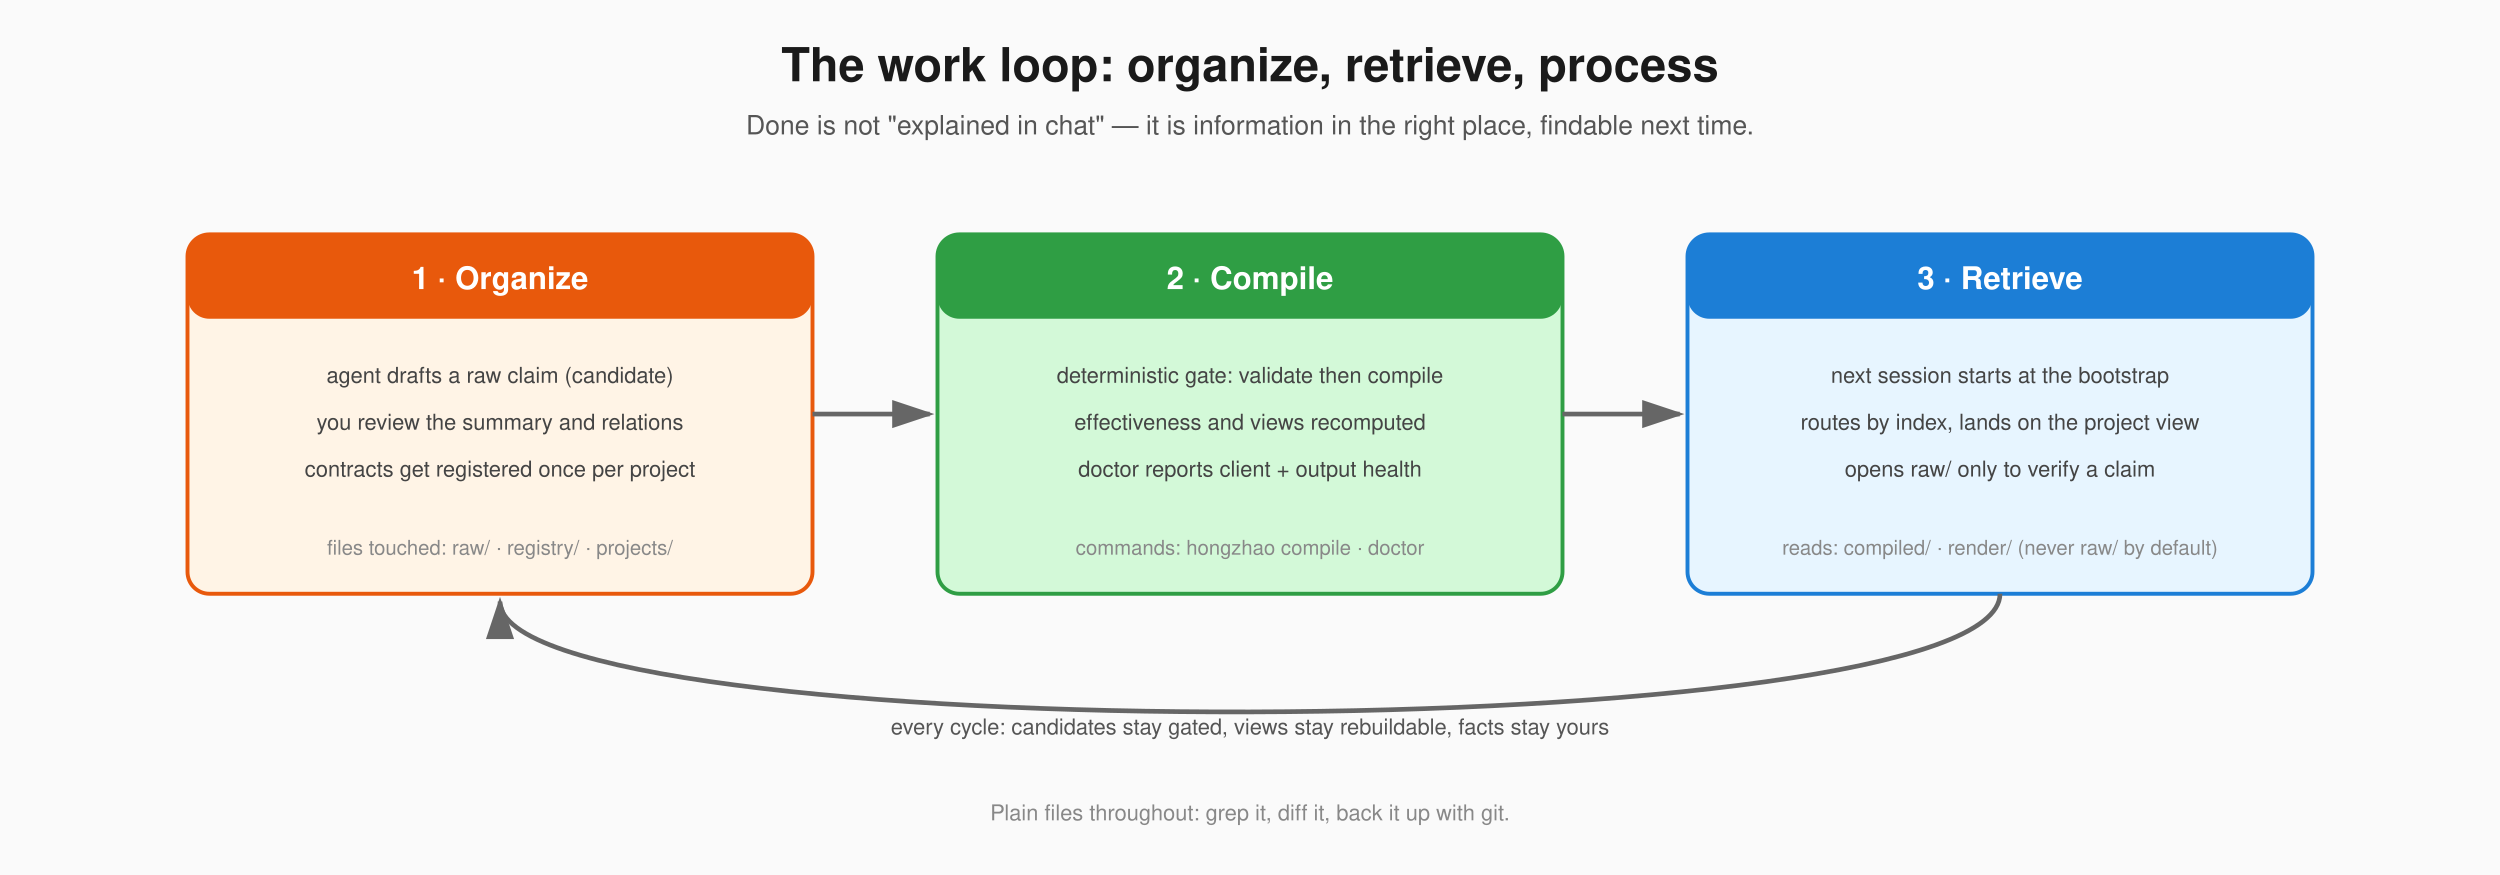
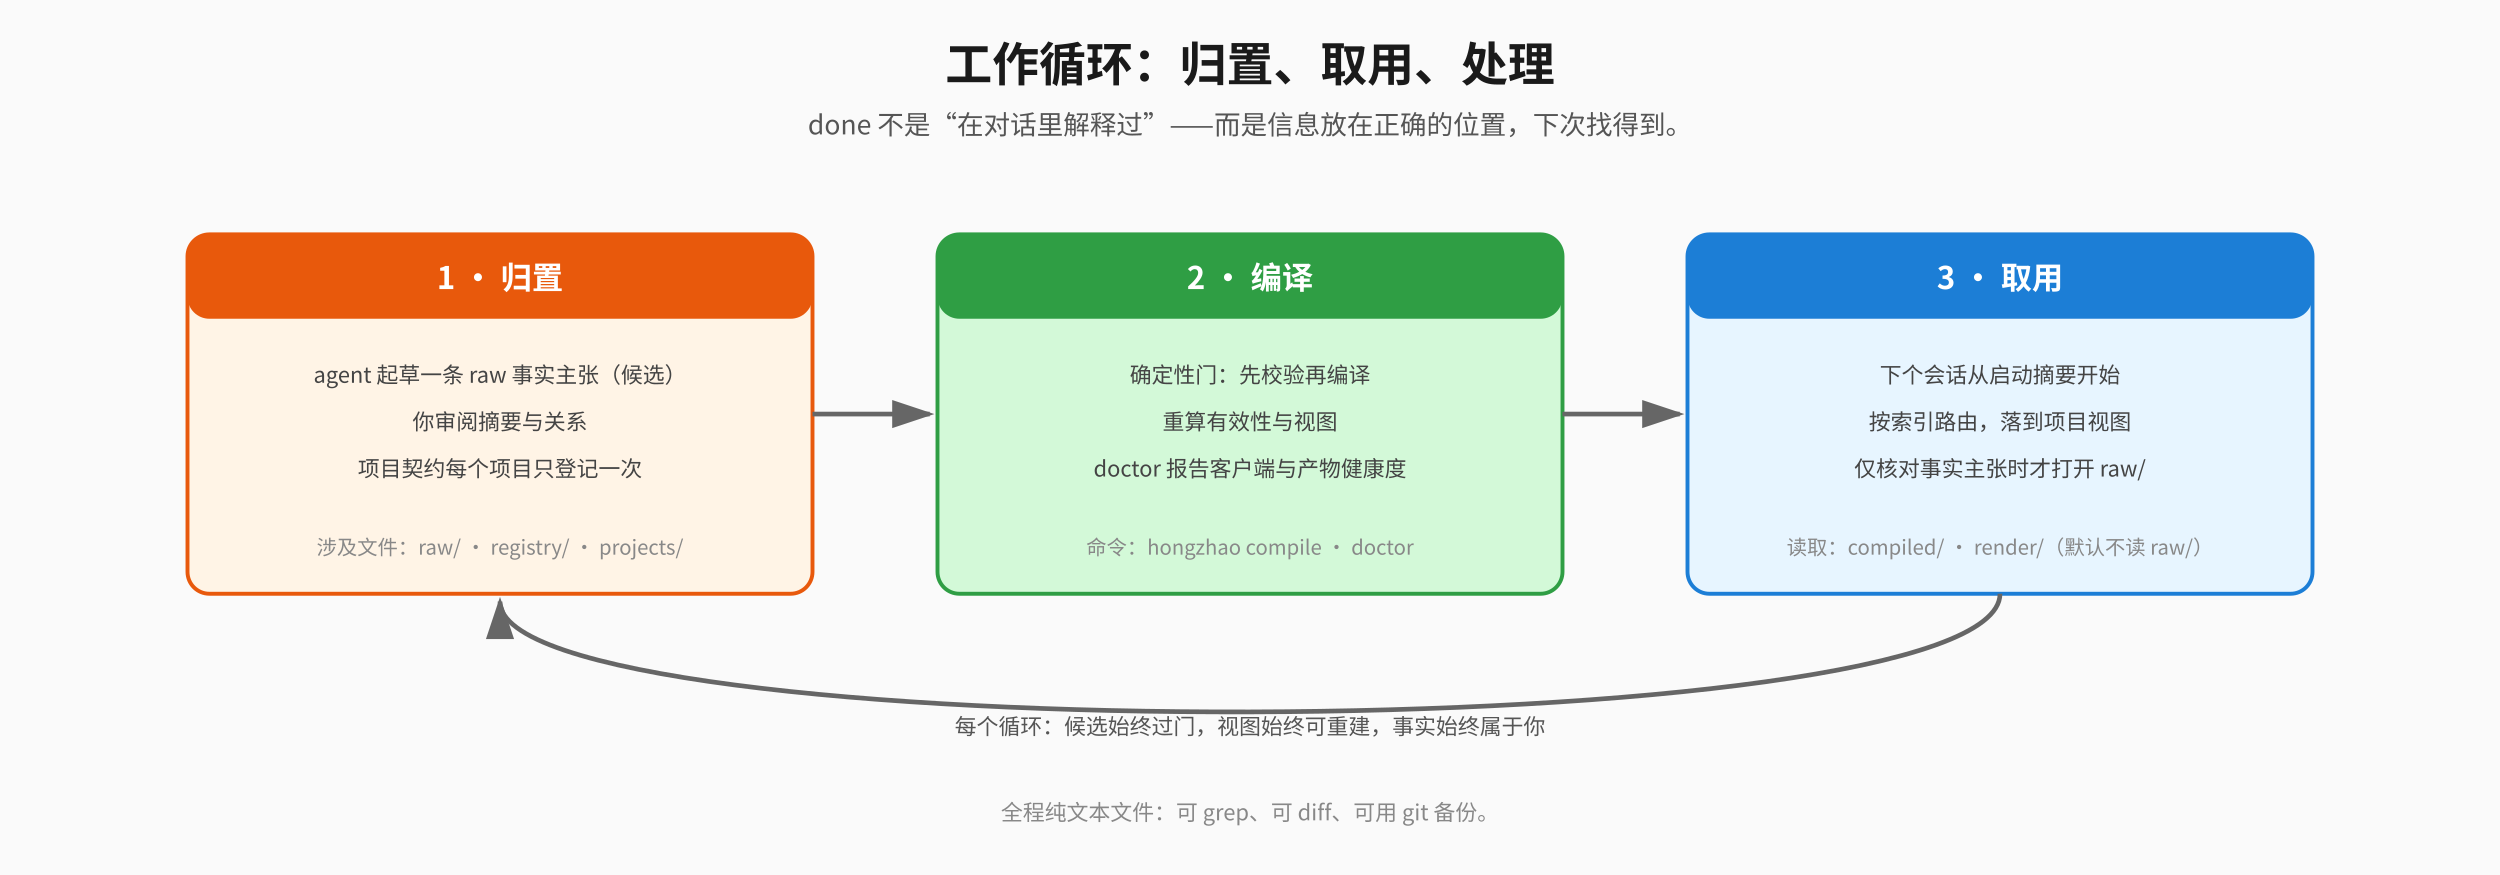
- <svg xmlns="http://www.w3.org/2000/svg" viewBox="0 0 1600 560" font-family="Helvetica,Arial,sans-serif">
+ <svg xmlns="http://www.w3.org/2000/svg" viewBox="0 0 1600 560" font-family="'PingFang SC','Noto Sans CJK SC','Hiragino Sans GB',Helvetica,Arial,sans-serif">
  <rect width="1600" height="560" fill="#fafafa" />
-   <text x="800" y="52" text-anchor="middle" font-size="30" font-weight="bold" fill="#1a1a1a">The work loop: organize, retrieve, process</text>
-   <text x="800" y="86" text-anchor="middle" font-size="17" fill="#555">Done is not "explained in chat" — it is information in the right place, findable next time.</text>
+   <text x="800" y="52" text-anchor="middle" font-size="30" font-weight="bold" fill="#1a1a1a">工作循环：归置、取用、处理</text>
+   <text x="800" y="86" text-anchor="middle" font-size="17" fill="#555">done 不是“在对话里解释过”——而是信息放在正确的位置，下次找得到。</text>
  <g>
    <rect x="120" y="150" width="400" height="230" rx="14" fill="#fff4e6" stroke="#e8590c" stroke-width="2.5" />
    <rect x="120" y="150" width="400" height="54" rx="14" fill="#e8590c" />
-     <text x="320" y="185" text-anchor="middle" font-size="20" font-weight="bold" fill="white">1 · Organize</text>
+     <text x="320" y="185" text-anchor="middle" font-size="20" font-weight="bold" fill="white">1 · 归置</text>
    <g font-size="14" fill="#444">
-       <text x="320" y="245" text-anchor="middle">agent drafts a raw claim (candidate)</text>
-       <text x="320" y="275" text-anchor="middle">you review the summary and relations</text>
-       <text x="320" y="305" text-anchor="middle">contracts get registered once per project</text>
+       <text x="320" y="245" text-anchor="middle">agent 起草一条 raw 事实主张（候选）</text>
+       <text x="320" y="275" text-anchor="middle">你审阅摘要与关系</text>
+       <text x="320" y="305" text-anchor="middle">项目契约每个项目只登记一次</text>
    </g>
-     <text x="320" y="355" text-anchor="middle" font-size="13" fill="#888">files touched: raw/ · registry/ · projects/</text>
+     <text x="320" y="355" text-anchor="middle" font-size="13" fill="#888">涉及文件：raw/ · registry/ · projects/</text>
  </g>
  <g>
    <rect x="600" y="150" width="400" height="230" rx="14" fill="#d3f9d8" stroke="#2f9e44" stroke-width="2.5" />
    <rect x="600" y="150" width="400" height="54" rx="14" fill="#2f9e44" />
-     <text x="800" y="185" text-anchor="middle" font-size="20" font-weight="bold" fill="white">2 · Compile</text>
+     <text x="800" y="185" text-anchor="middle" font-size="20" font-weight="bold" fill="white">2 · 编译</text>
    <g font-size="14" fill="#444">
-       <text x="800" y="245" text-anchor="middle">deterministic gate: validate then compile</text>
-       <text x="800" y="275" text-anchor="middle">effectiveness and views recomputed</text>
-       <text x="800" y="305" text-anchor="middle">doctor reports client + output health</text>
+       <text x="800" y="245" text-anchor="middle">确定性门：先校验再编译</text>
+       <text x="800" y="275" text-anchor="middle">重算有效性与视图</text>
+       <text x="800" y="305" text-anchor="middle">doctor 报告客户端与产物健康度</text>
    </g>
-     <text x="800" y="355" text-anchor="middle" font-size="13" fill="#888">commands: hongzhao compile · doctor</text>
+     <text x="800" y="355" text-anchor="middle" font-size="13" fill="#888">命令：hongzhao compile · doctor</text>
  </g>
  <g>
    <rect x="1080" y="150" width="400" height="230" rx="14" fill="#e7f5ff" stroke="#1c7ed6" stroke-width="2.5" />
    <rect x="1080" y="150" width="400" height="54" rx="14" fill="#1c7ed6" />
-     <text x="1280" y="185" text-anchor="middle" font-size="20" font-weight="bold" fill="white">3 · Retrieve</text>
+     <text x="1280" y="185" text-anchor="middle" font-size="20" font-weight="bold" fill="white">3 · 取用</text>
    <g font-size="14" fill="#444">
-       <text x="1280" y="245" text-anchor="middle">next session starts at the bootstrap</text>
-       <text x="1280" y="275" text-anchor="middle">routes by index, lands on the project view</text>
-       <text x="1280" y="305" text-anchor="middle">opens raw/ only to verify a claim</text>
+       <text x="1280" y="245" text-anchor="middle">下个会话从启动摘要开始</text>
+       <text x="1280" y="275" text-anchor="middle">按索引路由，落到项目视图</text>
+       <text x="1280" y="305" text-anchor="middle">仅核对事实主张时才打开 raw/</text>
    </g>
-     <text x="1280" y="355" text-anchor="middle" font-size="13" fill="#888">reads: compiled/ · render/ (never raw/ by default)</text>
+     <text x="1280" y="355" text-anchor="middle" font-size="13" fill="#888">读取：compiled/ · render/（默认不读 raw/）</text>
  </g>
  <defs>
    <marker id="e" markerWidth="10" markerHeight="10" refX="8" refY="3" orient="auto">
      <path d="M0,0 L9,3 L0,6 z" fill="#666" />
    </marker>
  </defs>
  <line x1="520" y1="265" x2="595" y2="265" stroke="#666" stroke-width="3" marker-end="url(#e)" />
  <line x1="1000" y1="265" x2="1075" y2="265" stroke="#666" stroke-width="3" marker-end="url(#e)" />
  <path d="M1280 380 C 1280 480, 320 480, 320 385" fill="none" stroke="#666" stroke-width="3" marker-end="url(#e)" />
-   <text x="800" y="470" text-anchor="middle" font-size="14" fill="#555">every cycle: candidates stay gated, views stay rebuildable, facts stay yours</text>
-   <text x="800" y="525" text-anchor="middle" font-size="14" fill="#888">Plain files throughout: grep it, diff it, back it up with git.</text>
+   <text x="800" y="470" text-anchor="middle" font-size="14" fill="#555">每个循环：候选始终过门，视图始终可重建，事实始终属于你</text>
+   <text x="800" y="525" text-anchor="middle" font-size="14" fill="#888">全程纯文本文件：可 grep、可 diff、可用 git 备份。</text>
</svg>
